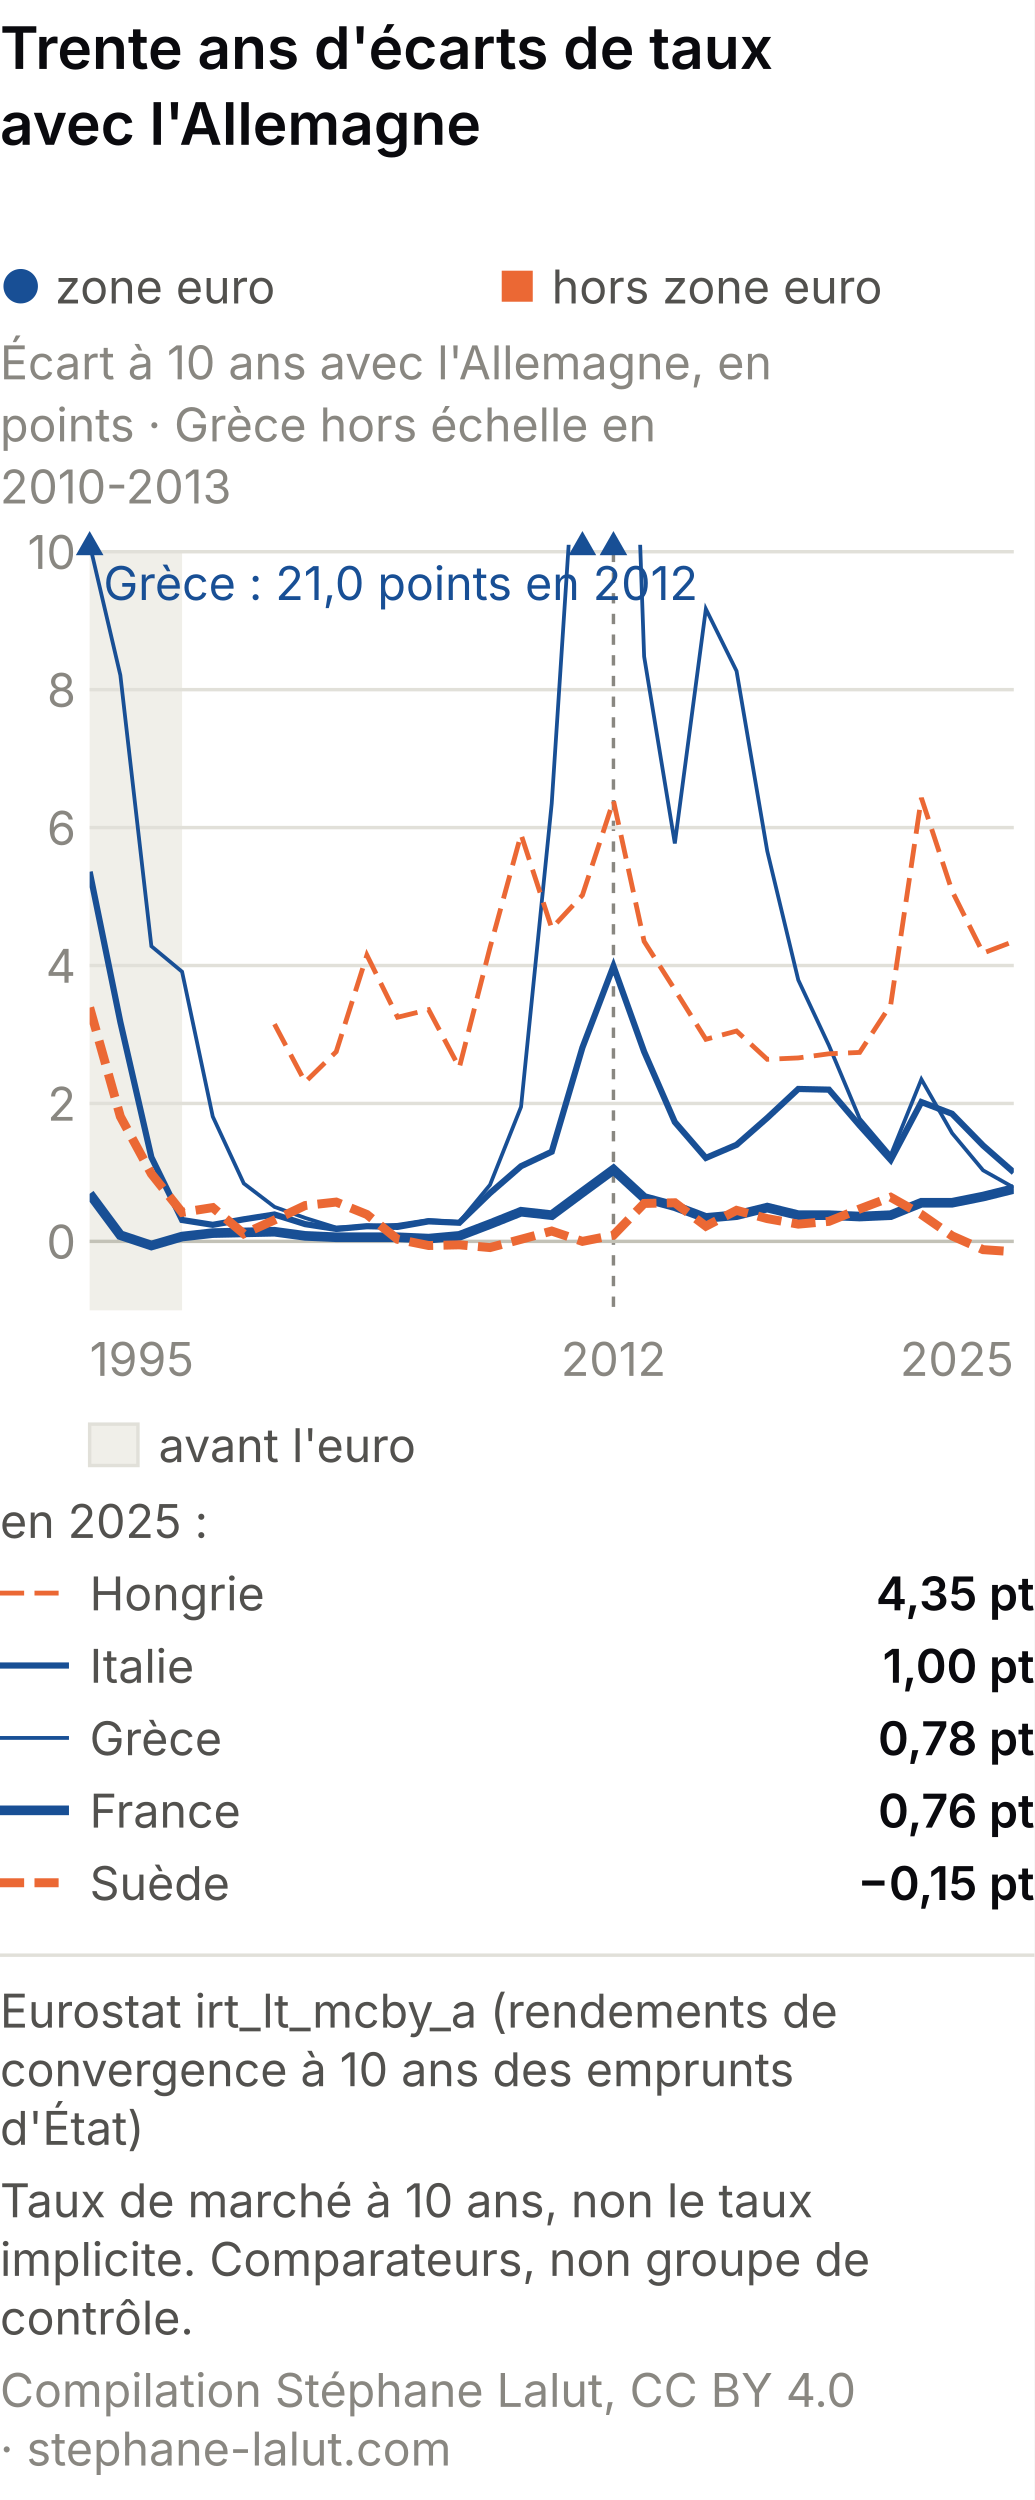
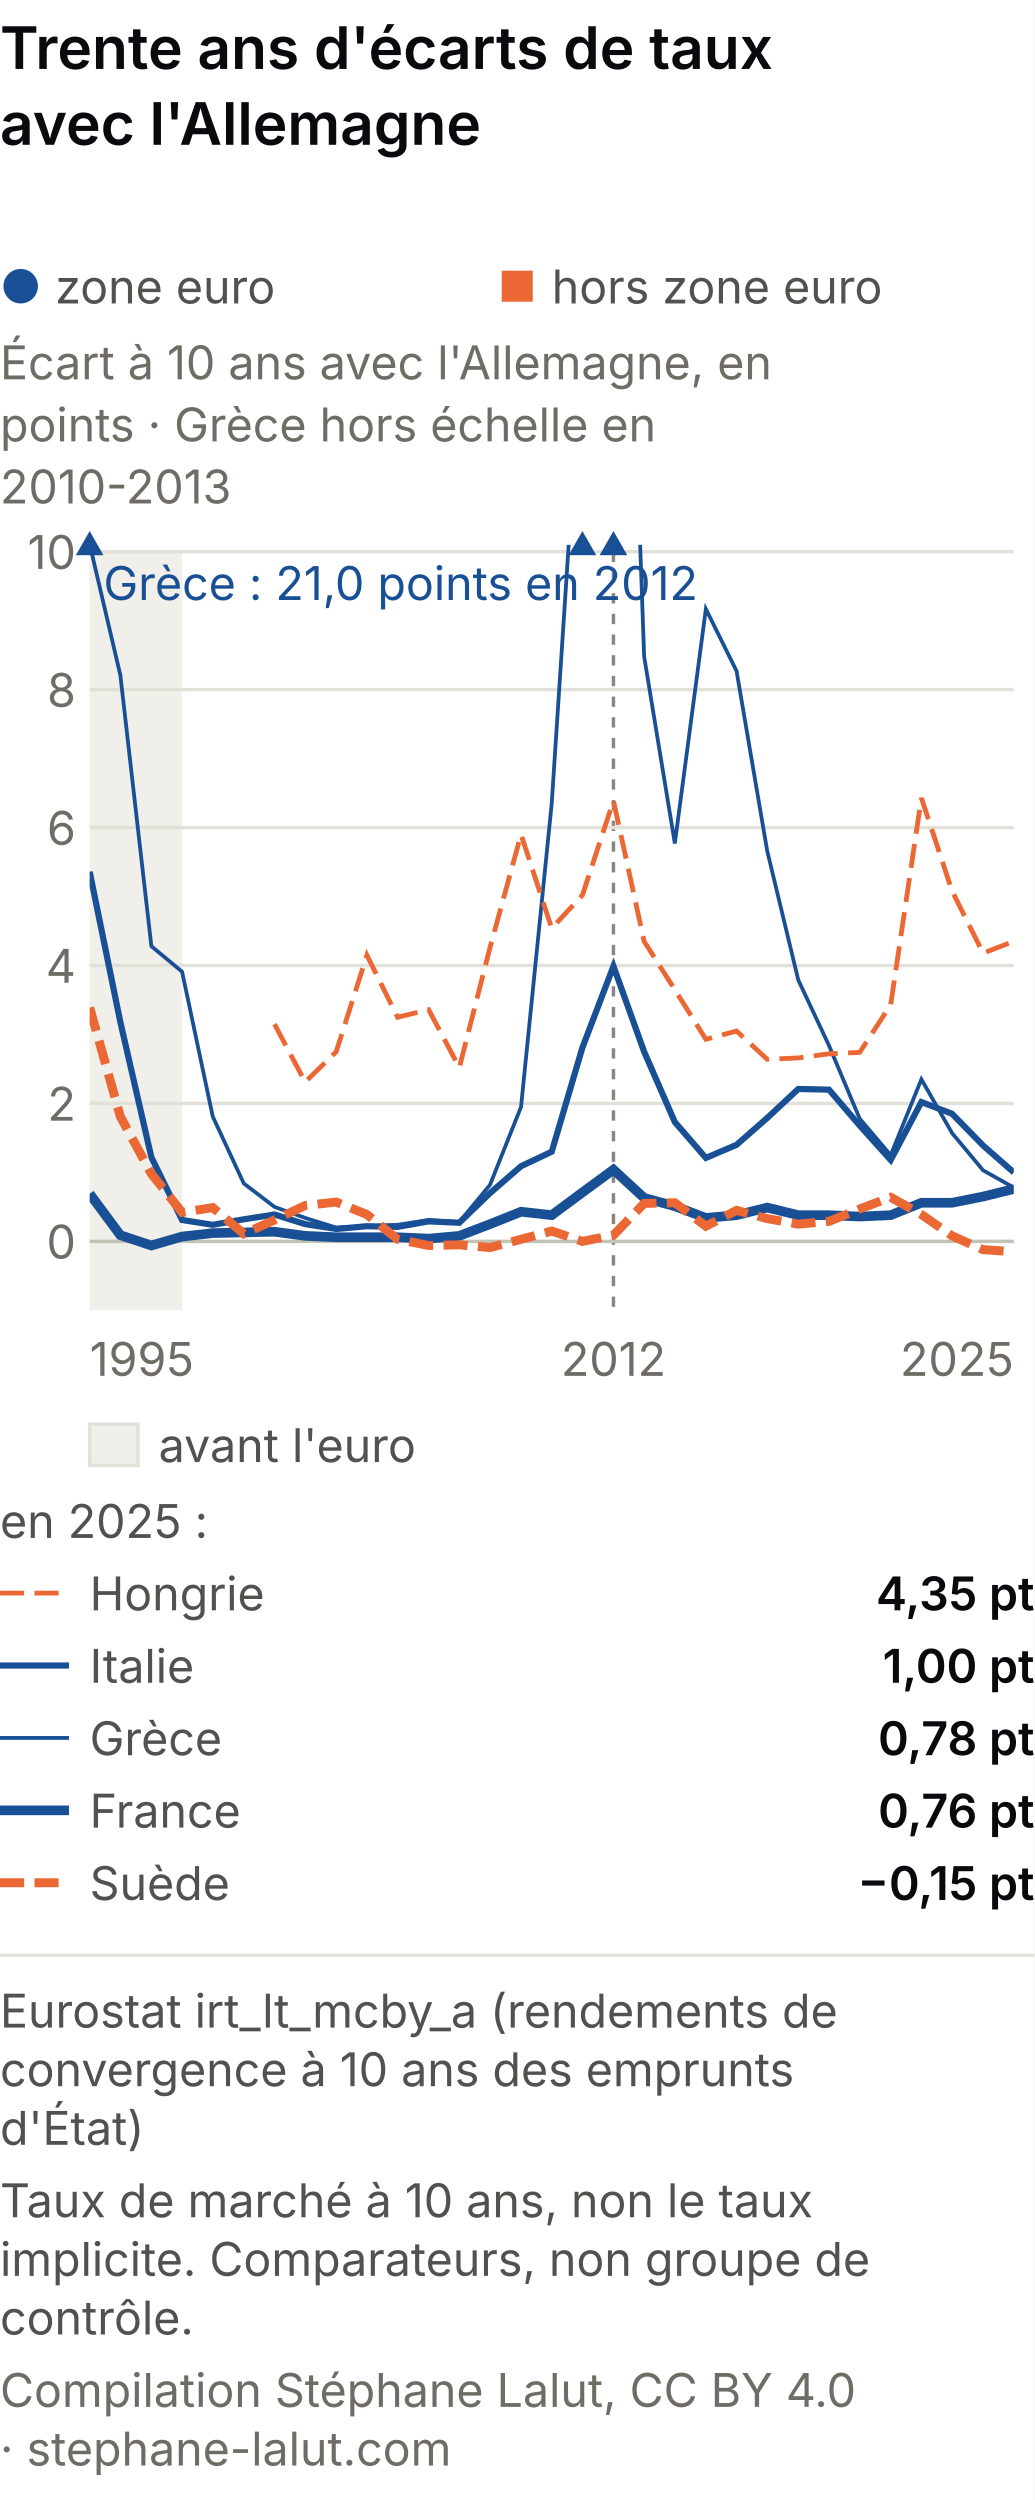
<svg xmlns="http://www.w3.org/2000/svg" viewBox="0 0 300 725" role="img" font-variant-numeric="tabular-nums" aria-labelledby="me-m-t me-m-d" font-family="system-ui, -apple-system, Segoe UI, sans-serif">
  <rect width="300" height="725" fill="#ffffff" />
  <text x="0" y="20" font-size="17" font-weight="600" fill="#0A0A0E">Trente ans d'écarts de taux</text>
  <text x="0" y="42" font-size="17" font-weight="600" fill="#0A0A0E">avec l'Allemagne</text>
  <circle cx="6.0" cy="83.0" r="5.0" fill="#184f95" />
  <text x="16.0" y="88.0" font-size="13.5" fill="#52514e" text-anchor="start">zone euro</text>
  <rect x="145.5" y="78.5" width="9.0" height="9.0" fill="#eb6834" />
  <text x="160.0" y="88.0" font-size="13.5" fill="#52514e" text-anchor="start">hors zone euro</text>
-   <text x="0.0" y="110.0" font-size="13.5" fill="#898781" text-anchor="start">Écart à 10 ans avec l'Allemagne, en</text>
-   <text x="0.0" y="128.0" font-size="13.5" fill="#898781" text-anchor="start">points · Grèce hors échelle en</text>
-   <text x="0.0" y="146.0" font-size="13.5" fill="#898781" text-anchor="start">2010-2013</text>
+   <text x="0.0" y="110.0" font-size="13.5" fill="#6f6c66" text-anchor="start">Écart à 10 ans avec l'Allemagne, en</text>
+   <text x="0.0" y="128.0" font-size="13.5" fill="#6f6c66" text-anchor="start">points · Grèce hors échelle en</text>
+   <text x="0.0" y="146.0" font-size="13.5" fill="#6f6c66" text-anchor="start">2010-2013</text>
  <rect x="26.0" y="160.0" width="26.8" height="220.0" fill="#f0efe9" />
  <line x1="177.9" y1="160.0" x2="177.9" y2="380.0" stroke="#898781" stroke-dasharray="3 3" />
  <line x1="26" y1="360.0" x2="294" y2="360.0" stroke="#c3c2b7" />
-   <text x="22.0" y="365.0" font-size="13.5" fill="#898781" text-anchor="end">0</text>
+   <text x="22.0" y="365.0" font-size="13.5" fill="#6f6c66" text-anchor="end">0</text>
  <line x1="26" y1="320.0" x2="294" y2="320.0" stroke="#e1e0d9" />
-   <text x="22.0" y="325.0" font-size="13.5" fill="#898781" text-anchor="end">2</text>
+   <text x="22.0" y="325.0" font-size="13.5" fill="#6f6c66" text-anchor="end">2</text>
  <line x1="26" y1="280.0" x2="294" y2="280.0" stroke="#e1e0d9" />
-   <text x="22.0" y="285.0" font-size="13.5" fill="#898781" text-anchor="end">4</text>
+   <text x="22.0" y="285.0" font-size="13.5" fill="#6f6c66" text-anchor="end">4</text>
  <line x1="26" y1="240.0" x2="294" y2="240.0" stroke="#e1e0d9" />
-   <text x="22.0" y="245.0" font-size="13.5" fill="#898781" text-anchor="end">6</text>
+   <text x="22.0" y="245.0" font-size="13.5" fill="#6f6c66" text-anchor="end">6</text>
  <line x1="26" y1="200.0" x2="294" y2="200.0" stroke="#e1e0d9" />
-   <text x="22.0" y="205.0" font-size="13.5" fill="#898781" text-anchor="end">8</text>
+   <text x="22.0" y="205.0" font-size="13.5" fill="#6f6c66" text-anchor="end">8</text>
  <line x1="26" y1="160.0" x2="294" y2="160.0" stroke="#e1e0d9" />
-   <text x="22.0" y="165.0" font-size="13.5" fill="#898781" text-anchor="end">10</text>
-   <text x="26.0" y="399.0" font-size="13.5" fill="#898781" text-anchor="start">1995</text>
-   <text x="177.9" y="399.0" font-size="13.5" fill="#898781" text-anchor="middle">2012</text>
-   <text x="294.0" y="399.0" font-size="13.5" fill="#898781" text-anchor="end">2025</text>
+   <text x="22.0" y="165.0" font-size="13.5" fill="#6f6c66" text-anchor="end">10</text>
+   <text x="26.0" y="399.0" font-size="13.5" fill="#6f6c66" text-anchor="start">1995</text>
+   <text x="177.9" y="399.0" font-size="13.5" fill="#6f6c66" text-anchor="middle">2012</text>
+   <text x="294.0" y="399.0" font-size="13.5" fill="#6f6c66" text-anchor="end">2025</text>
  <defs>
    <clipPath id="mem-clip">
      <rect x="26" y="158.0" width="268" height="222.0" />
    </clipPath>
  </defs>
  <polyline points="26.0,157.8 34.9,195.8 43.9,274.4 52.8,281.8 61.7,323.8 70.7,343.2 79.6,350.0 88.5,353.2 97.5,356.0 106.4,355.6 115.3,355.2 124.3,353.8 133.2,354.4 142.1,343.6 151.1,321.0 160.0,233.0 168.9,97.2 177.9,-60.0 186.8,190.4 195.7,244.6 204.7,176.6 213.6,194.6 222.5,246.8 231.5,284.2 240.4,303.2 249.3,324.4 258.3,335.0 267.2,313.0 276.1,328.6 285.1,339.4 294.0,344.4" fill="none" stroke="#184f95" stroke-width="1.1" clip-path="url(#mem-clip)" />
  <polyline points="26.0,252.8 34.9,296.4 43.9,335.6 52.8,353.8 61.7,355.2 70.7,353.6 79.6,352.2 88.5,355.0 97.5,356.4 106.4,355.6 115.3,355.8 124.3,354.2 133.2,354.6 142.1,346.0 151.1,338.2 160.0,334.0 168.9,303.8 177.9,280.2 186.8,305.0 195.7,325.4 204.7,335.8 213.6,332.0 222.5,324.2 231.5,315.8 240.4,316.0 249.3,326.4 258.3,336.4 267.2,319.6 276.1,323.0 285.1,332.2 294.0,340.0" fill="none" stroke="#184f95" stroke-width="1.8" clip-path="url(#mem-clip)" />
  <polyline points="26.0,346.2 34.9,358.2 43.9,361.2 52.8,358.6 61.7,357.6 70.7,357.4 79.6,357.2 88.5,358.4 97.5,358.8 106.4,358.8 115.3,358.8 124.3,359.2 133.2,358.4 142.1,355.0 151.1,351.4 160.0,352.4 168.9,345.8 177.9,339.2 186.8,347.4 195.7,349.8 204.7,353.2 213.6,352.4 222.5,350.2 231.5,352.4 240.4,352.4 249.3,352.8 258.3,352.4 267.2,348.8 276.1,348.8 285.1,347.0 294.0,344.8" fill="none" stroke="#184f95" stroke-width="2.8" clip-path="url(#mem-clip)" />
  <polyline points="26.0,292.2 34.9,323.8 43.9,340.4 52.8,351.6 61.7,350.2 70.7,357.8 79.6,353.8 88.5,349.6 97.5,348.6 106.4,352.2 115.3,359.4 124.3,361.2 133.2,361.0 142.1,361.8 151.1,359.4 160.0,357.0 168.9,360.0 177.9,358.2 186.8,349.0 195.7,348.8 204.7,355.6 213.6,351.0 222.5,353.4 231.5,355.0 240.4,354.2 249.3,350.6 258.3,347.2 267.2,352.2 276.1,358.4 285.1,362.4 294.0,363.0" fill="none" stroke="#eb6834" stroke-width="2.6" stroke-dasharray="7 3" clip-path="url(#mem-clip)" />
  <polyline points="79.6,297.0 88.5,313.8 97.5,305.0 106.4,277.0 115.3,295.0 124.3,292.8 133.2,309.6 142.1,274.8 151.1,242.0 160.0,269.2 168.9,259.6 177.9,232.2 186.8,273.0 195.7,287.0 204.7,301.4 213.6,299.0 222.5,307.2 231.5,306.8 240.4,305.6 249.3,305.2 258.3,291.4 267.2,231.4 276.1,258.4 285.1,276.4 294.0,273.0" fill="none" stroke="#eb6834" stroke-width="1.4" stroke-dasharray="7 3" clip-path="url(#mem-clip)" />
  <polygon points="22.0,161.0 30.0,161.0 26.0,154.0" fill="#184f95" />
  <polygon points="164.9,161.0 172.9,161.0 168.9,154.0" fill="#184f95" />
  <polygon points="173.9,161.0 181.9,161.0 177.9,154.0" fill="#184f95" />
  <text x="30.0" y="174.0" font-size="13.5" fill="#184f95" text-anchor="start">Grèce : 21,0 points en 2012</text>
  <rect x="26" y="413.0" width="14" height="12" fill="#f0efe9" stroke="#e1e0d9" />
  <text x="46.0" y="424.0" font-size="13.5" fill="#52514e" text-anchor="start">avant l'euro</text>
  <text x="0.0" y="446.0" font-size="13.5" fill="#52514e" text-anchor="start">en 2025 :</text>
  <line x1="0" y1="462.0" x2="20" y2="462.0" stroke="#eb6834" stroke-width="1.4" stroke-dasharray="7 3" />
  <text x="26.0" y="467.0" font-size="13.5" fill="#52514e" text-anchor="start">Hongrie</text>
  <text x="300.0" y="467.0" font-size="13.5" fill="#0A0A0E" text-anchor="end" font-weight="600">4,35 pt</text>
  <line x1="0" y1="483.0" x2="20" y2="483.0" stroke="#184f95" stroke-width="1.8" />
  <text x="26.0" y="488.0" font-size="13.5" fill="#52514e" text-anchor="start">Italie</text>
  <text x="300.0" y="488.0" font-size="13.5" fill="#0A0A0E" text-anchor="end" font-weight="600">1,00 pt</text>
  <line x1="0" y1="504.0" x2="20" y2="504.0" stroke="#184f95" stroke-width="1.1" />
  <text x="26.0" y="509.0" font-size="13.5" fill="#52514e" text-anchor="start">Grèce</text>
  <text x="300.0" y="509.0" font-size="13.5" fill="#0A0A0E" text-anchor="end" font-weight="600">0,78 pt</text>
  <line x1="0" y1="525.0" x2="20" y2="525.0" stroke="#184f95" stroke-width="2.8" />
  <text x="26.0" y="530.0" font-size="13.5" fill="#52514e" text-anchor="start">France</text>
  <text x="300.0" y="530.0" font-size="13.5" fill="#0A0A0E" text-anchor="end" font-weight="600">0,76 pt</text>
  <line x1="0" y1="546.0" x2="20" y2="546.0" stroke="#eb6834" stroke-width="2.6" stroke-dasharray="7 3" />
  <text x="26.0" y="551.0" font-size="13.5" fill="#52514e" text-anchor="start">Suède</text>
  <text x="300.0" y="551.0" font-size="13.5" fill="#0A0A0E" text-anchor="end" font-weight="600">−0,15 pt</text>
  <line x1="0" y1="567.0" x2="300" y2="567.0" stroke="#e1e0d9" />
  <text class="pied-source" x="0" y="588.0" font-size="13.5" fill="#52514e">Eurostat irt_lt_mcby_a (rendements de</text>
  <text class="pied-source" x="0" y="605.0" font-size="13.5" fill="#52514e">convergence à 10 ans des emprunts</text>
  <text class="pied-source" x="0" y="622.0" font-size="13.5" fill="#52514e">d'État)</text>
  <text class="pied-note" x="0" y="643.0" font-size="13.5" fill="#52514e">Taux de marché à 10 ans, non le taux</text>
  <text class="pied-note" x="0" y="660.0" font-size="13.5" fill="#52514e">implicite. Comparateurs, non groupe de</text>
  <text class="pied-note" x="0" y="677.0" font-size="13.5" fill="#52514e">contrôle.</text>
-   <text class="pied-licence" x="0" y="698.0" font-size="13.5" fill="#898781">Compilation Stéphane Lalut, CC BY 4.0</text>
-   <text class="pied-licence" x="0" y="715.0" font-size="13.5" fill="#898781">· stephane-lalut.com</text>
+   <text class="pied-licence" x="0" y="698.0" font-size="13.5" fill="#6f6c66">Compilation Stéphane Lalut, CC BY 4.0</text>
+   <text class="pied-licence" x="0" y="715.0" font-size="13.5" fill="#6f6c66">· stephane-lalut.com</text>
</svg>
